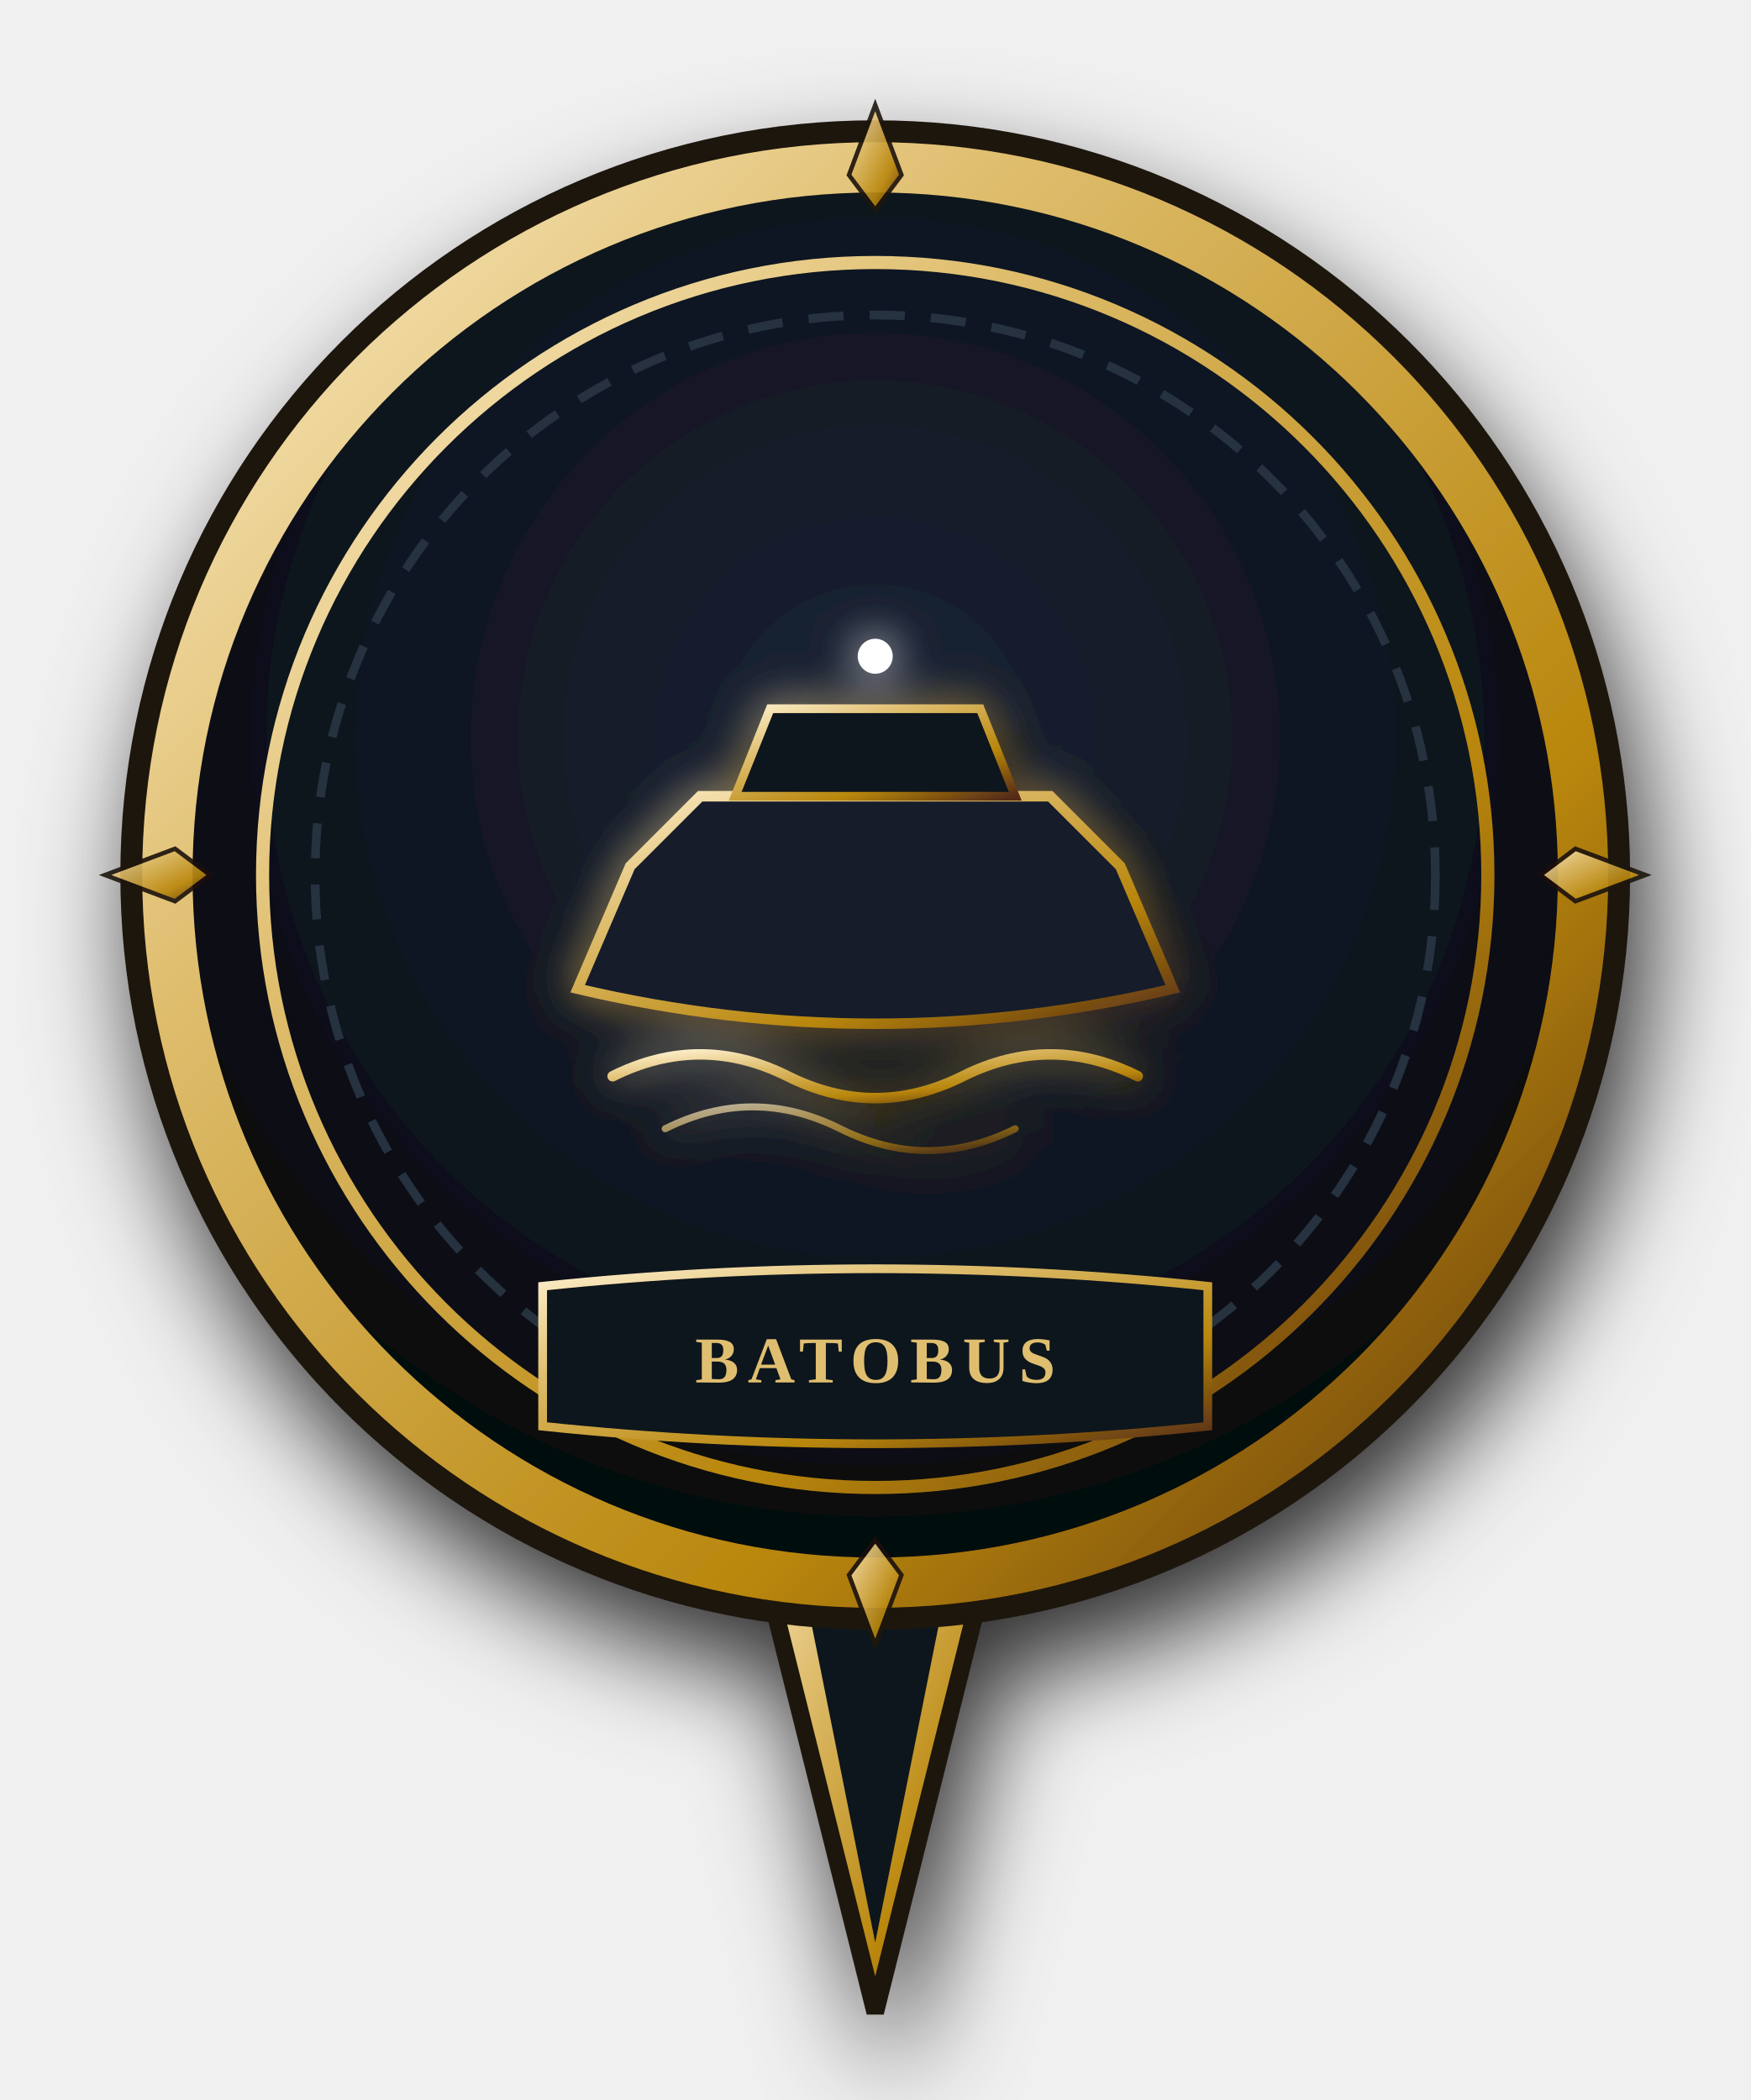
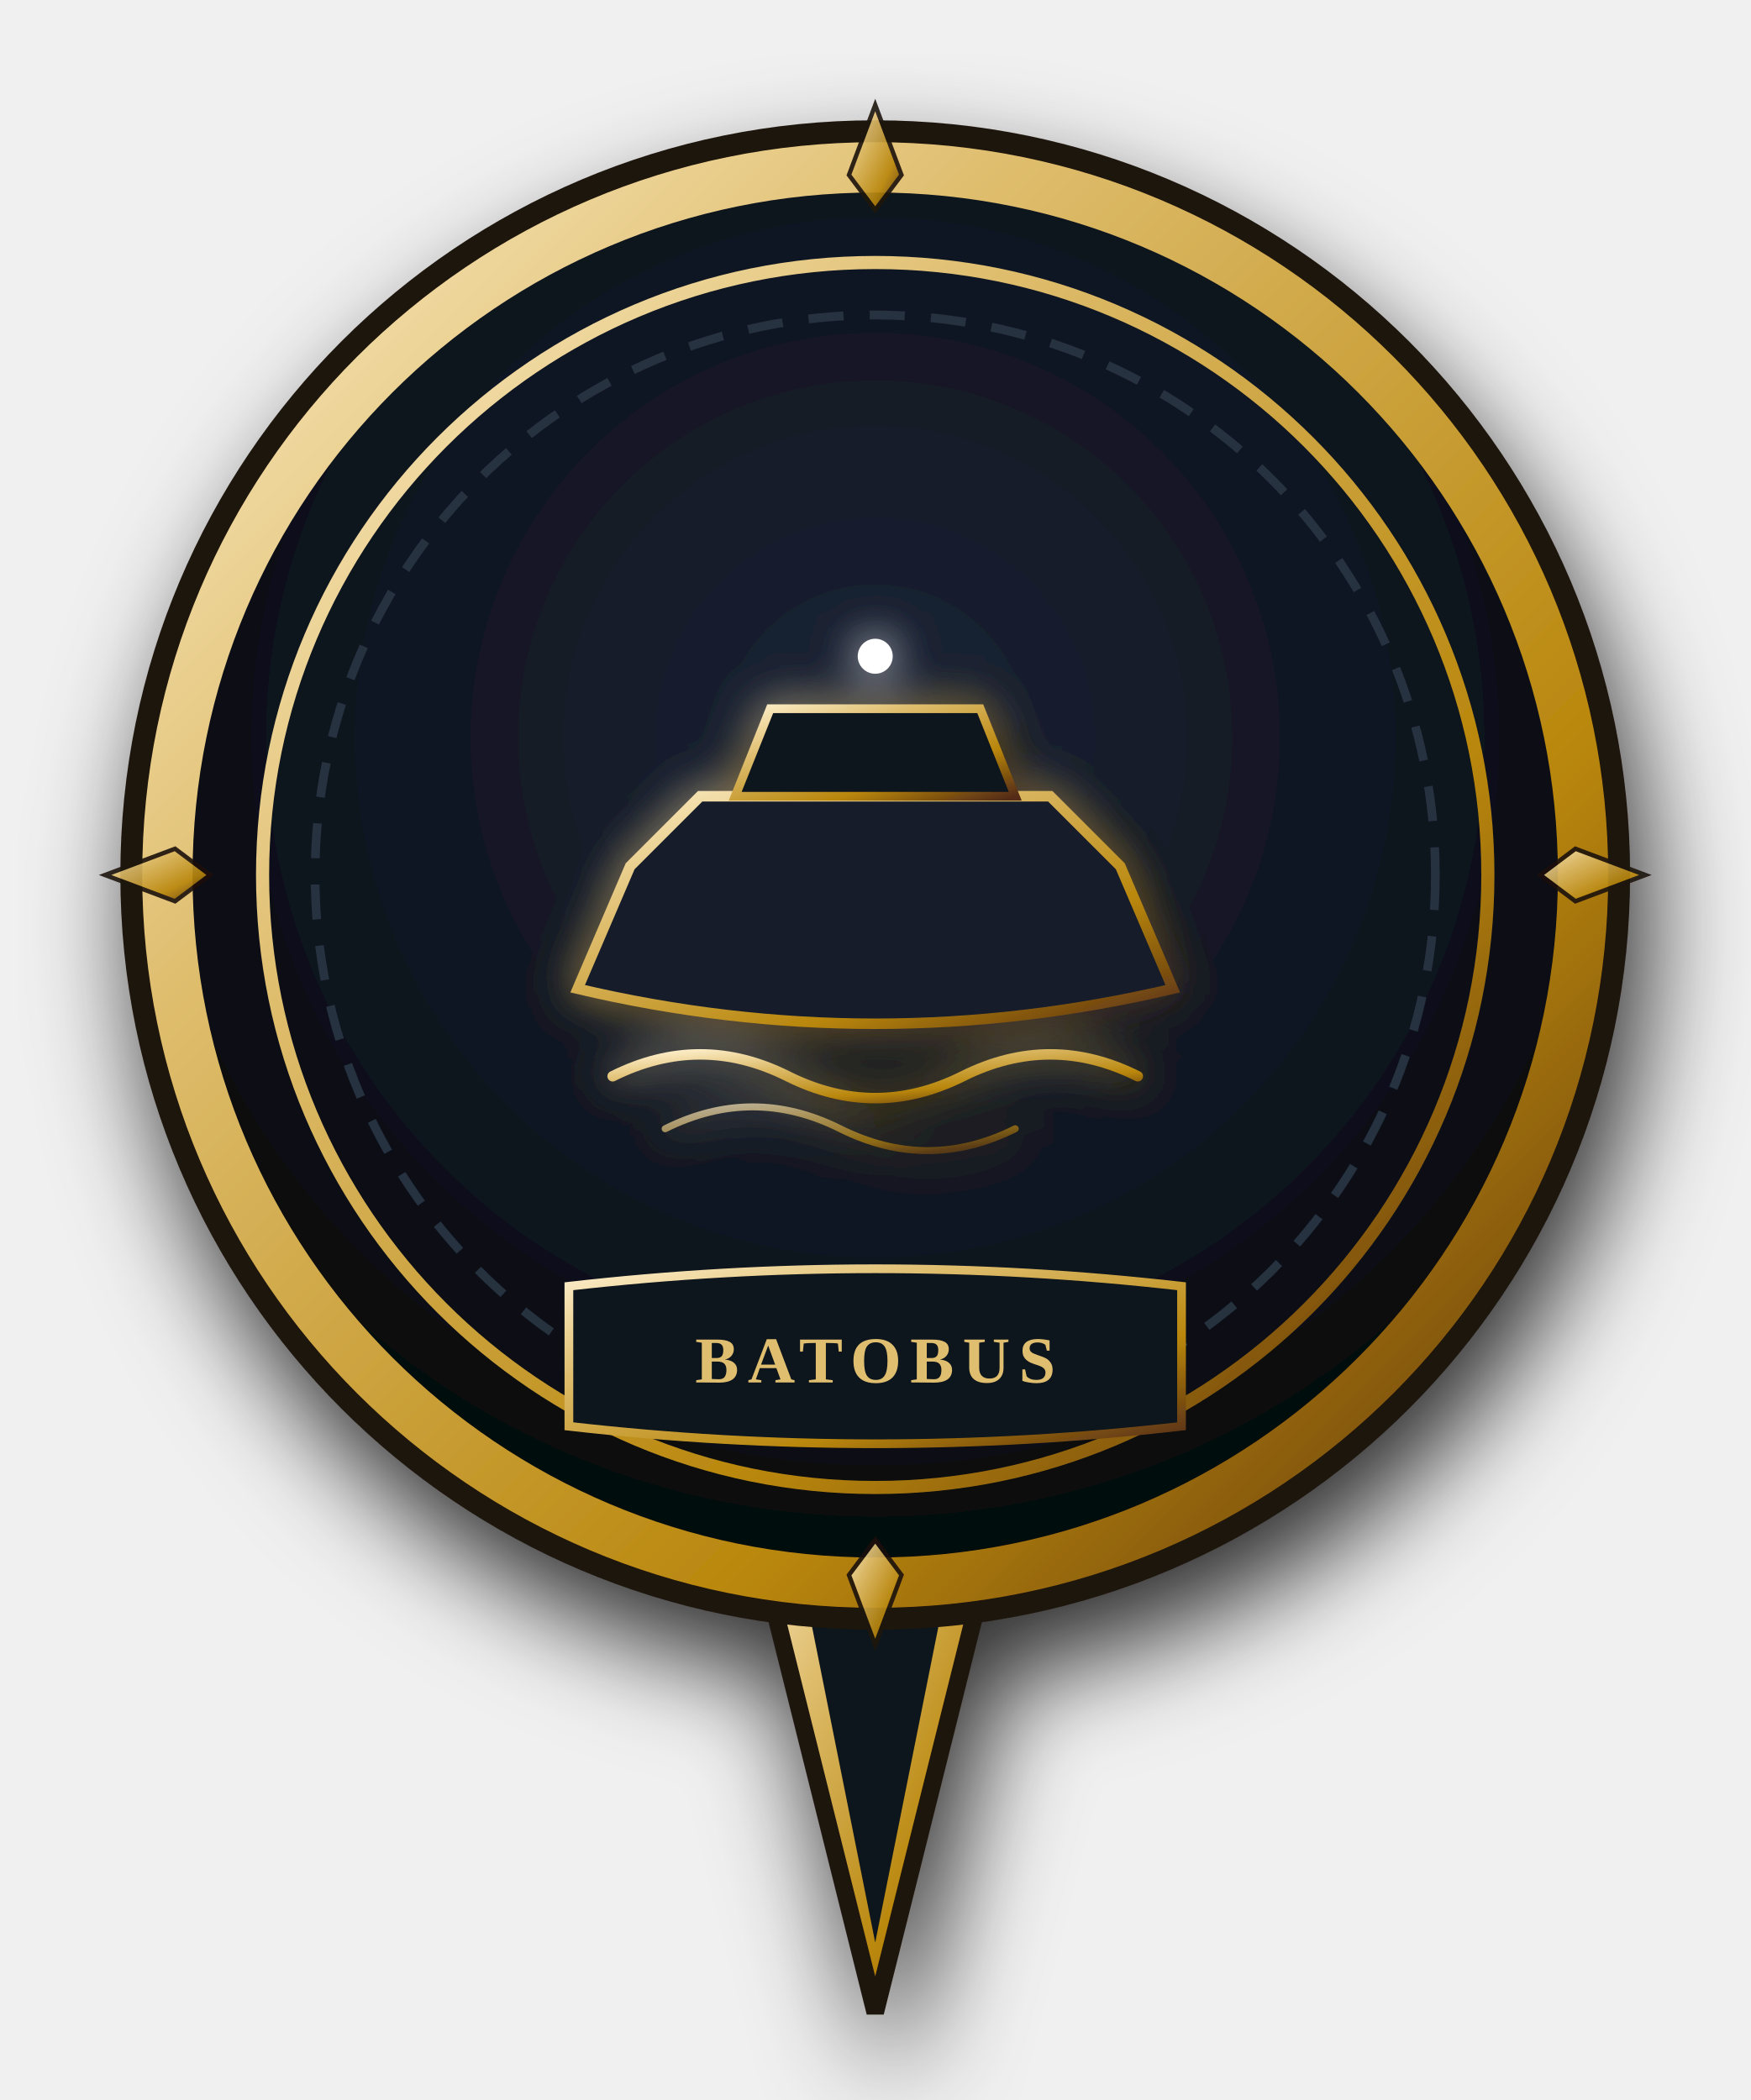
<svg xmlns="http://www.w3.org/2000/svg" viewBox="0 0 200 240" width="100%" height="100%">
  <defs>
    <radialGradient id="markerBg" cx="50%" cy="40%" r="60%">
      <stop offset="0%" stop-color="#1c2436" />
      <stop offset="70%" stop-color="#0d131d" />
      <stop offset="100%" stop-color="#05070a" />
    </radialGradient>
    <linearGradient id="goldAcc" x1="0%" y1="0%" x2="100%" y2="100%">
      <stop offset="0%" stop-color="#fef0cd" />
      <stop offset="30%" stop-color="#dfbe6f" />
      <stop offset="70%" stop-color="#b8860b" />
      <stop offset="100%" stop-color="#542c15" />
    </linearGradient>
    <filter id="anchorShadow" x="-20%" y="-20%" width="140%" height="140%">
      <feDropShadow dx="2" dy="6" stdDeviation="6" flood-color="#000" flood-opacity="0.8" />
    </filter>
    <filter id="glowFilter">
      <feGaussianBlur stdDeviation="2.5" result="blur" />
      <feMerge>
        <feMergeNode in="blur" />
        <feMergeNode in="SourceGraphic" />
      </feMerge>
    </filter>
  </defs>
  <g filter="url(#anchorShadow)">
    <polygon points="100,230 85,170 115,170" fill="url(#goldAcc)" stroke="#1c120a" stroke-width="2" />
    <polygon points="100,222 90,172 110,172" fill="#0d131d" />
    <circle cx="100" cy="100" r="85" fill="url(#goldAcc)" stroke="#1c120a" stroke-width="2.5" />
    <circle cx="100" cy="100" r="78" fill="url(#markerBg)" />
    <circle cx="100" cy="100" r="70" fill="none" stroke="url(#goldAcc)" stroke-width="1.5" />
    <circle cx="100" cy="100" r="64" fill="none" stroke="#2c3848" stroke-width="1" stroke-dasharray="4,3" opacity="0.8" />
    <g fill="url(#goldAcc)" opacity="0.9" stroke="#1c120a" stroke-width="0.5">
      <path d="M 100,12 L 103,20 L 100,24 L 97,20 Z" />
      <path d="M 100,188 L 103,180 L 100,176 L 97,180 Z" />
      <path d="M 12,100 L 20,103 L 24,100 L 20,97 Z" />
      <path d="M 188,100 L 180,103 L 176,100 L 180,97 Z" />
    </g>
-     <g transform="translate(100, 103)" filter="url(#glowFilter)">
+     <g id="station-glyph" transform="translate(100, 103)" filter="url(#glowFilter)">
      <path d="M -34,10 Q 0,18 34,10 L 28,-4 L 20,-12 L -20,-12 L -28,-4 Z" fill="#141c2b" stroke="url(#goldAcc)" stroke-width="1.2" />
      <path d="M -16,-12 L -12,-22 L 12,-22 L 16,-12 Z" fill="#0d131d" stroke="url(#goldAcc)" stroke-width="1" />
      <line x1="0" y1="-22" x2="0" y2="-28" stroke="url(#goldAcc)" stroke-width="1.5" />
      <circle cx="0" cy="-28" r="2" fill="#ffffff" />
      <path d="M -30,20 Q -20,15 -10,20 Q 0,25 10,20 Q 20,15 30,20" fill="none" stroke="url(#goldAcc)" stroke-width="1.2" stroke-linecap="round" />
      <path d="M -24,26 Q -14,21 -4,26 Q 6,31 16,26" fill="none" stroke="url(#goldAcc)" stroke-width="0.8" opacity="0.7" stroke-linecap="round" />
    </g>
    <g transform="translate(100, 155)">
-       <path d="M -38,-8 Q 0,-12 38,-8 Q 38,8 38,8 Q 0,12 -38,8 Z" fill="#0d131d" stroke="url(#goldAcc)" stroke-width="1" />
-       <text x="0" y="3" font-family="'Times New Roman', 'Georgia', serif" font-size="7.5" font-weight="bold" fill="#dfbe6f" text-anchor="middle" letter-spacing="1">
-         BATOBUS
-       </text>
+       <path id="M -38,-8 Q 0,-12 38,-8 Q 38,8 38,8 Q 0,12 -38,8 Z" d="M -35,-8 Q 0,-12 35,-8 Q 35,8 35,8 Q 0,12 -35,8 Z" fill="#0d131d" stroke="url(#goldAcc)" stroke-width="1" />
+       <text id="station-label" x="0" y="3" font-family="'Times New Roman', 'Georgia', serif" font-size="7.5" font-weight="bold" fill="#dfbe6f" text-anchor="middle" letter-spacing="1">BATOBUS</text>
    </g>
  </g>
</svg>
